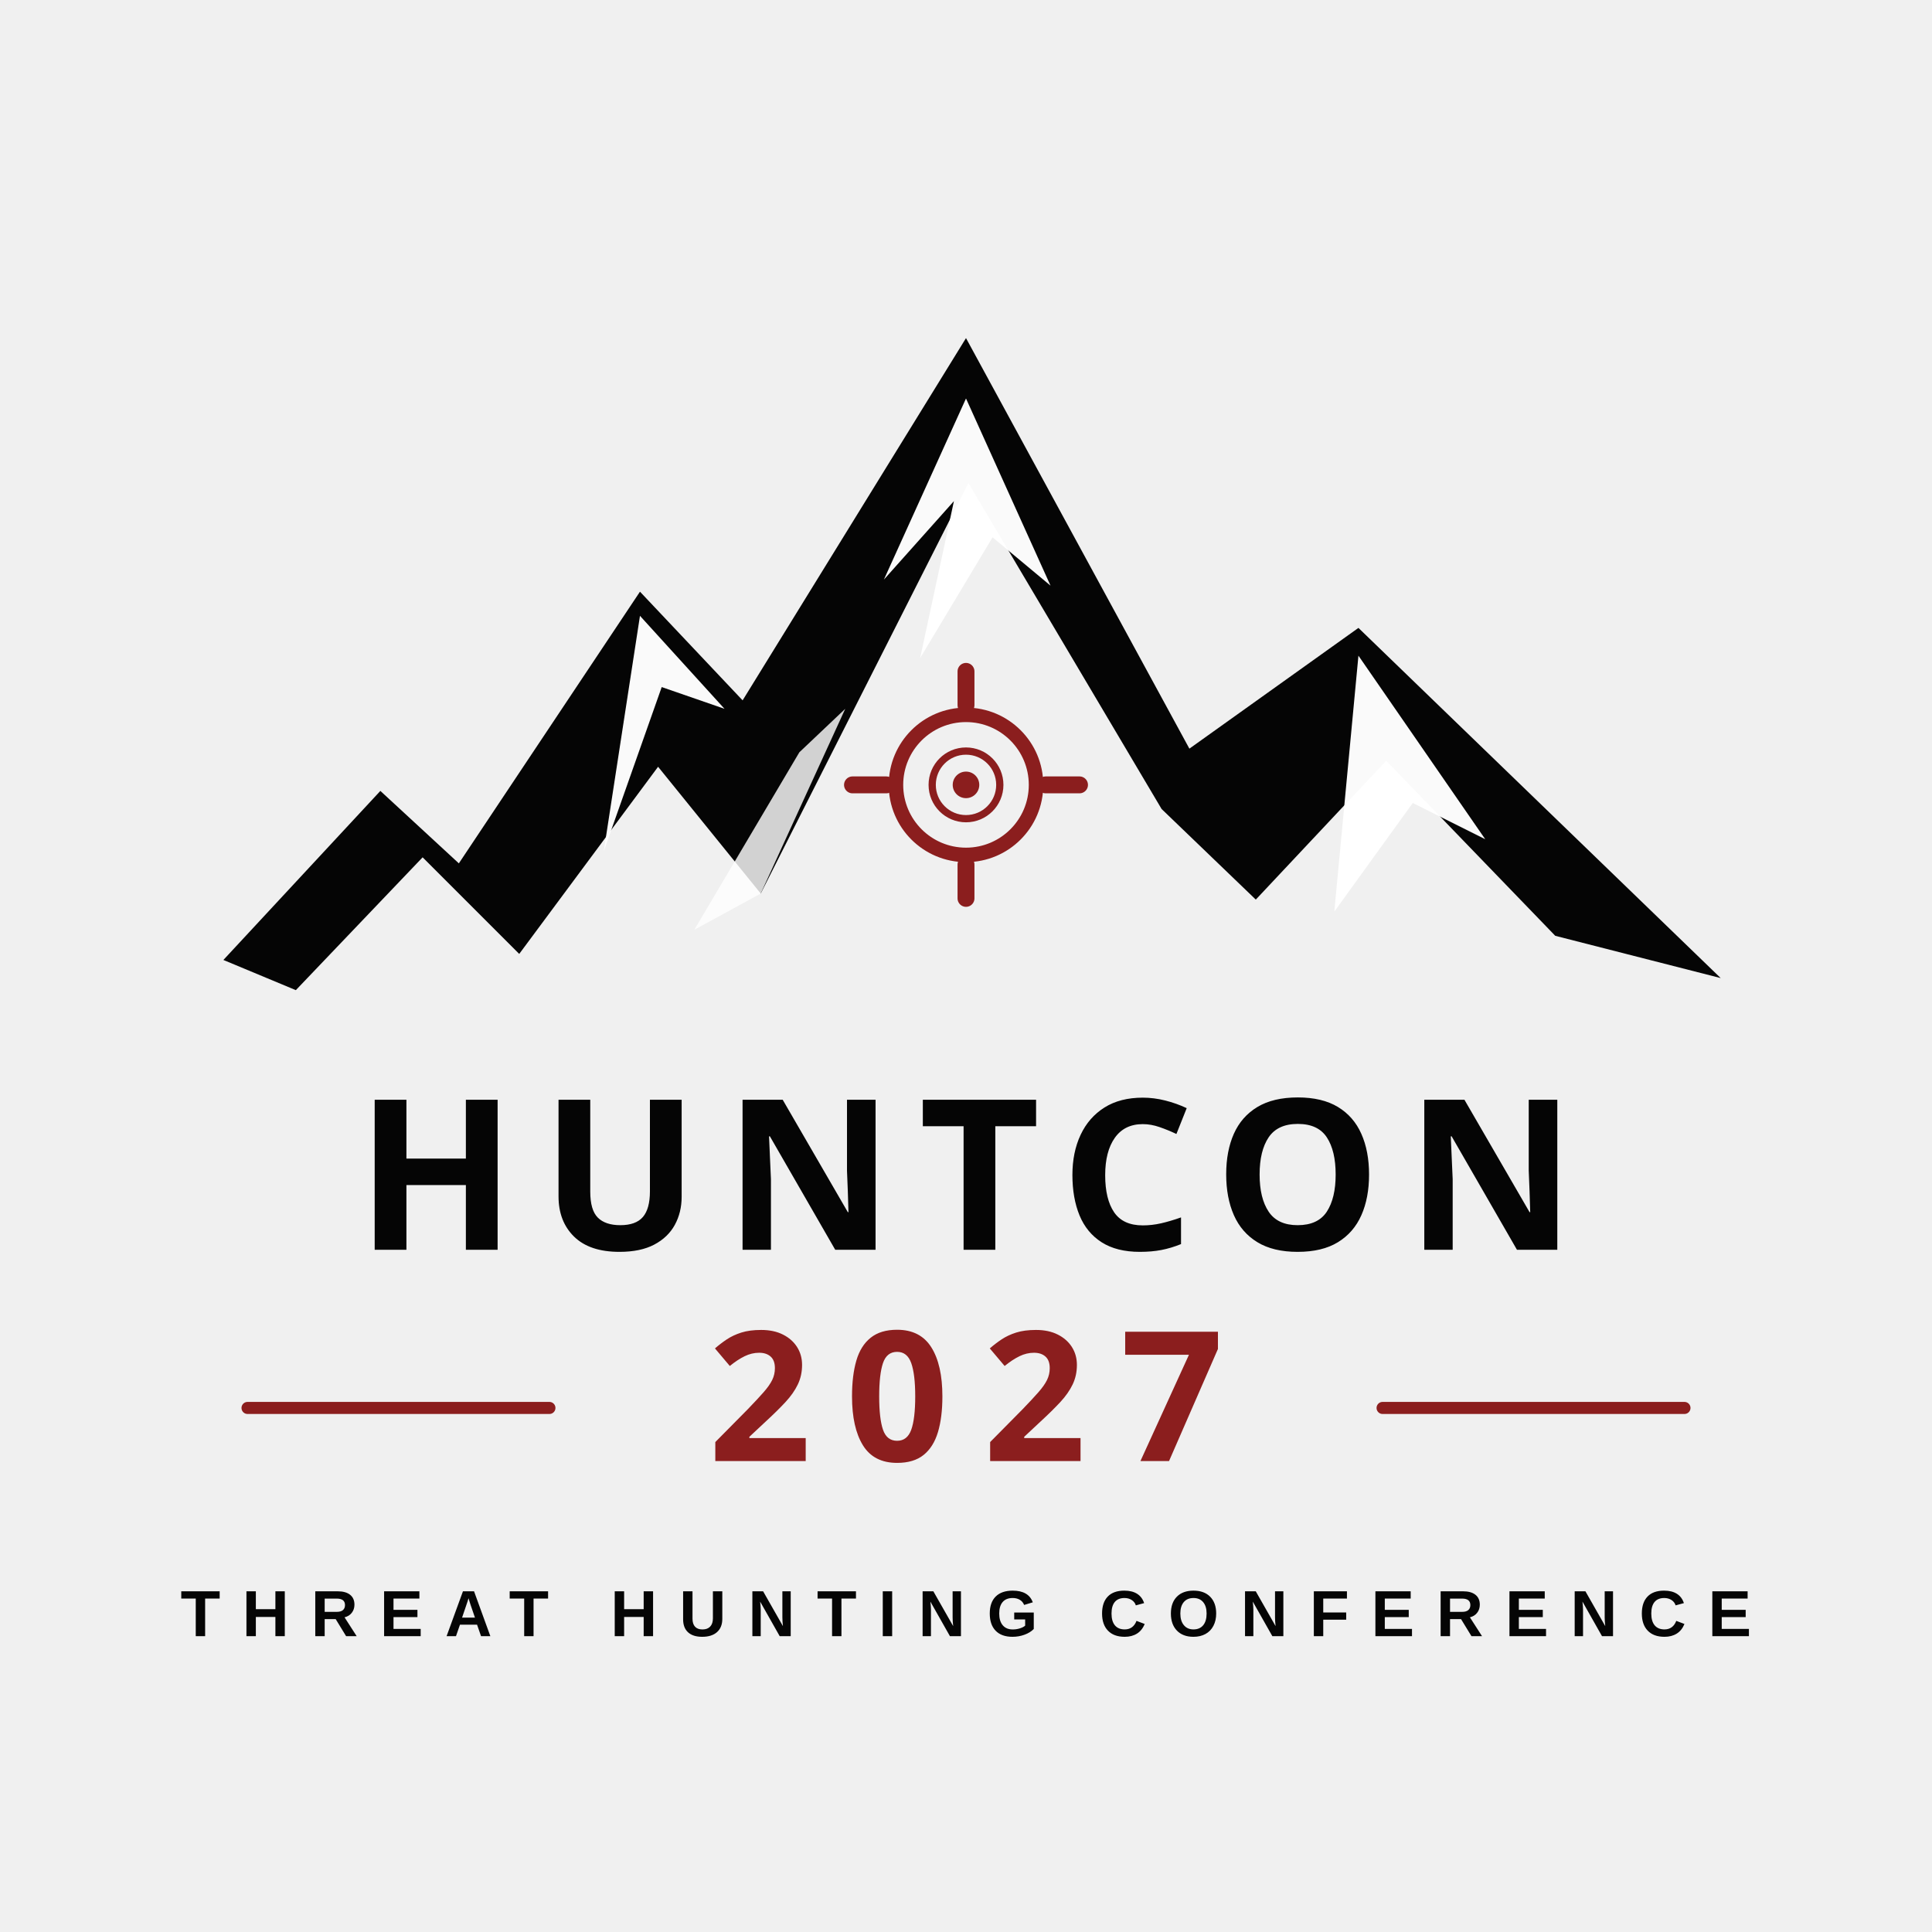
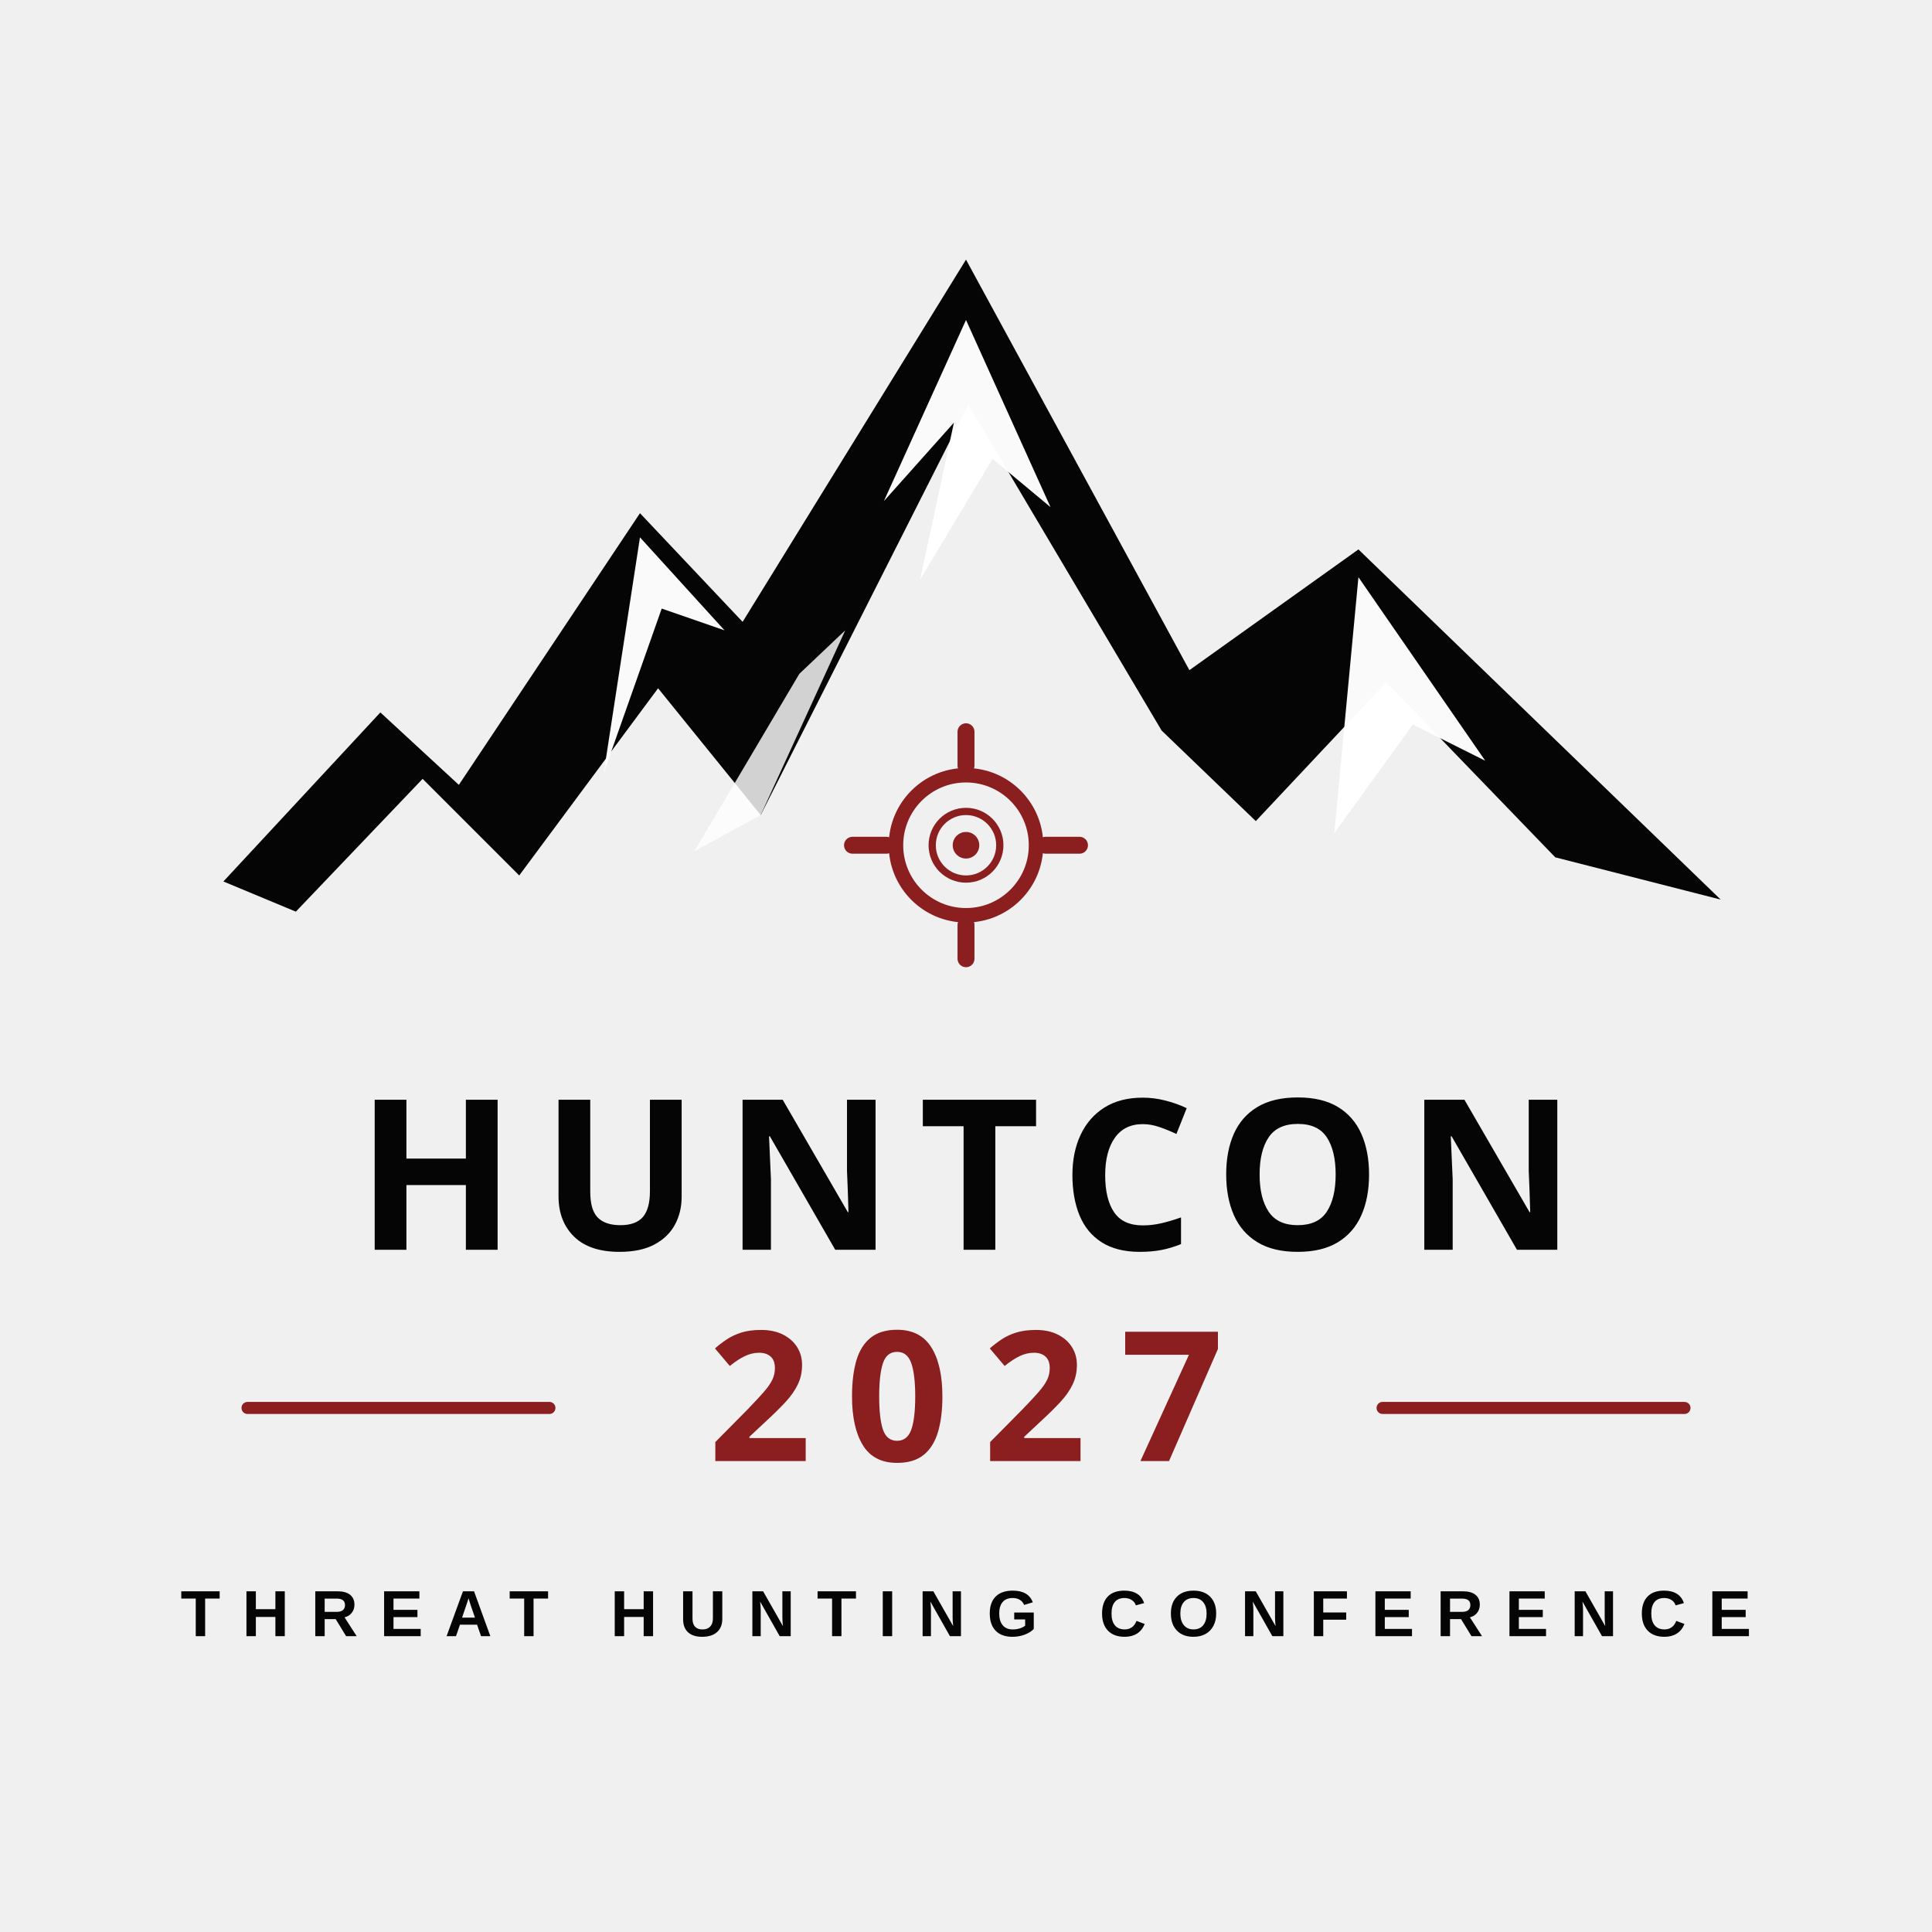
<svg xmlns="http://www.w3.org/2000/svg" width="1600" height="1600" viewBox="0 0 1600 1600" role="img" aria-labelledby="title desc">
-   <g transform="translate(0,95)">
+   <g transform="translate(0,30)">
    <path fill="#050505" d="M185 700 L315 560 L380 620 L530 395 L615 485 L800 185 L985 525 L1125 425 L1425 715 L1288 680 L1148 535 L1040 650 L962 575 L802 305 L630 645 L545 540 L430 695 L350 615 L245 725 Z" />
    <path fill="#FFFFFF" opacity="0.98" d="M800 235 L870 390 L822 350 L762 450 L790 320 L732 385 Z" />
    <path fill="#FFFFFF" opacity="0.98" d="M530 415 L600 492 L548 474 L500 610 Z" />
    <path fill="#FFFFFF" opacity="0.98" d="M1125 448 L1230 600 L1170 570 L1105 660 Z" />
    <path fill="#FFFFFF" opacity="0.82" d="M630 645 L700 492 L662 528 L575 675 Z" />
  </g>
-   <g transform="translate(800,650)">
+   <g transform="translate(800,700)">
    <circle cx="0" cy="0" r="58" fill="none" stroke="#8B1E1E" stroke-width="12" />
    <circle cx="0" cy="0" r="28" fill="none" stroke="#8B1E1E" stroke-width="6" />
    <circle cx="0" cy="0" r="11" fill="#8B1E1E" />
    <circle cx="0" cy="0" r="4.5" fill="#8B1E1E" />
    <path fill="none" stroke="#8B1E1E" stroke-width="14" stroke-linecap="round" stroke-linejoin="round" d="M0 -94 L0 -66" />
    <path fill="none" stroke="#8B1E1E" stroke-width="14" stroke-linecap="round" stroke-linejoin="round" d="M0 66 L0 94" />
    <path fill="none" stroke="#8B1E1E" stroke-width="14" stroke-linecap="round" stroke-linejoin="round" d="M-94 0 L-66 0" />
    <path fill="none" stroke="#8B1E1E" stroke-width="14" stroke-linecap="round" stroke-linejoin="round" d="M66 0 L94 0" />
  </g>
  <text x="800" y="1035" text-anchor="middle" fill="#050505" style="fill:#050505;" font-family="Arial Black, Impact, Montserrat ExtraBold, sans-serif" font-weight="900" letter-spacing="20" font-size="174">HUNTCON</text>
  <g>
    <path d="M205 1166 H455" fill="none" stroke="#8B1E1E" stroke-width="10" stroke-linecap="round" />
    <path d="M1145 1166 H1395" fill="none" stroke="#8B1E1E" stroke-width="10" stroke-linecap="round" />
    <text x="800" y="1210" text-anchor="middle" fill="#8B1E1E" style="fill:#8B1E1E;" font-family="Arial Black, Impact, Montserrat ExtraBold, sans-serif" font-weight="900" letter-spacing="28" font-size="150">2027</text>
  </g>
  <text x="800" y="1355" text-anchor="middle" fill="#050505" style="fill:#050505;" font-family="Arial, Montserrat, sans-serif" font-weight="800" letter-spacing="18" font-size="54">THREAT HUNTING CONFERENCE</text>
</svg>
